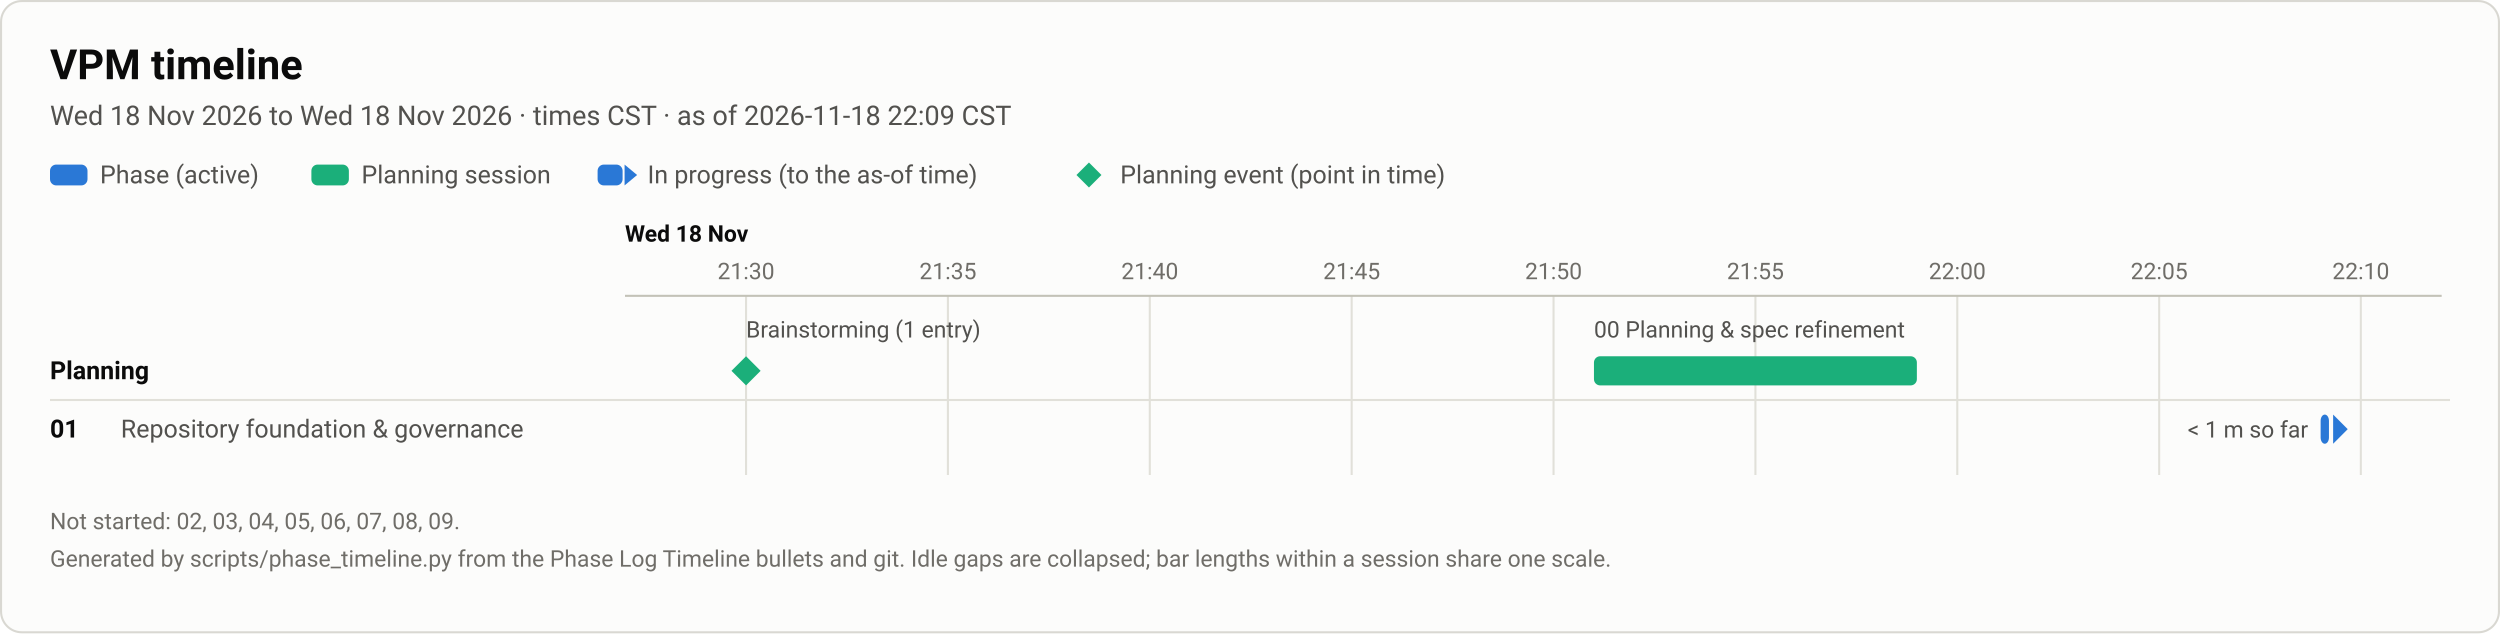
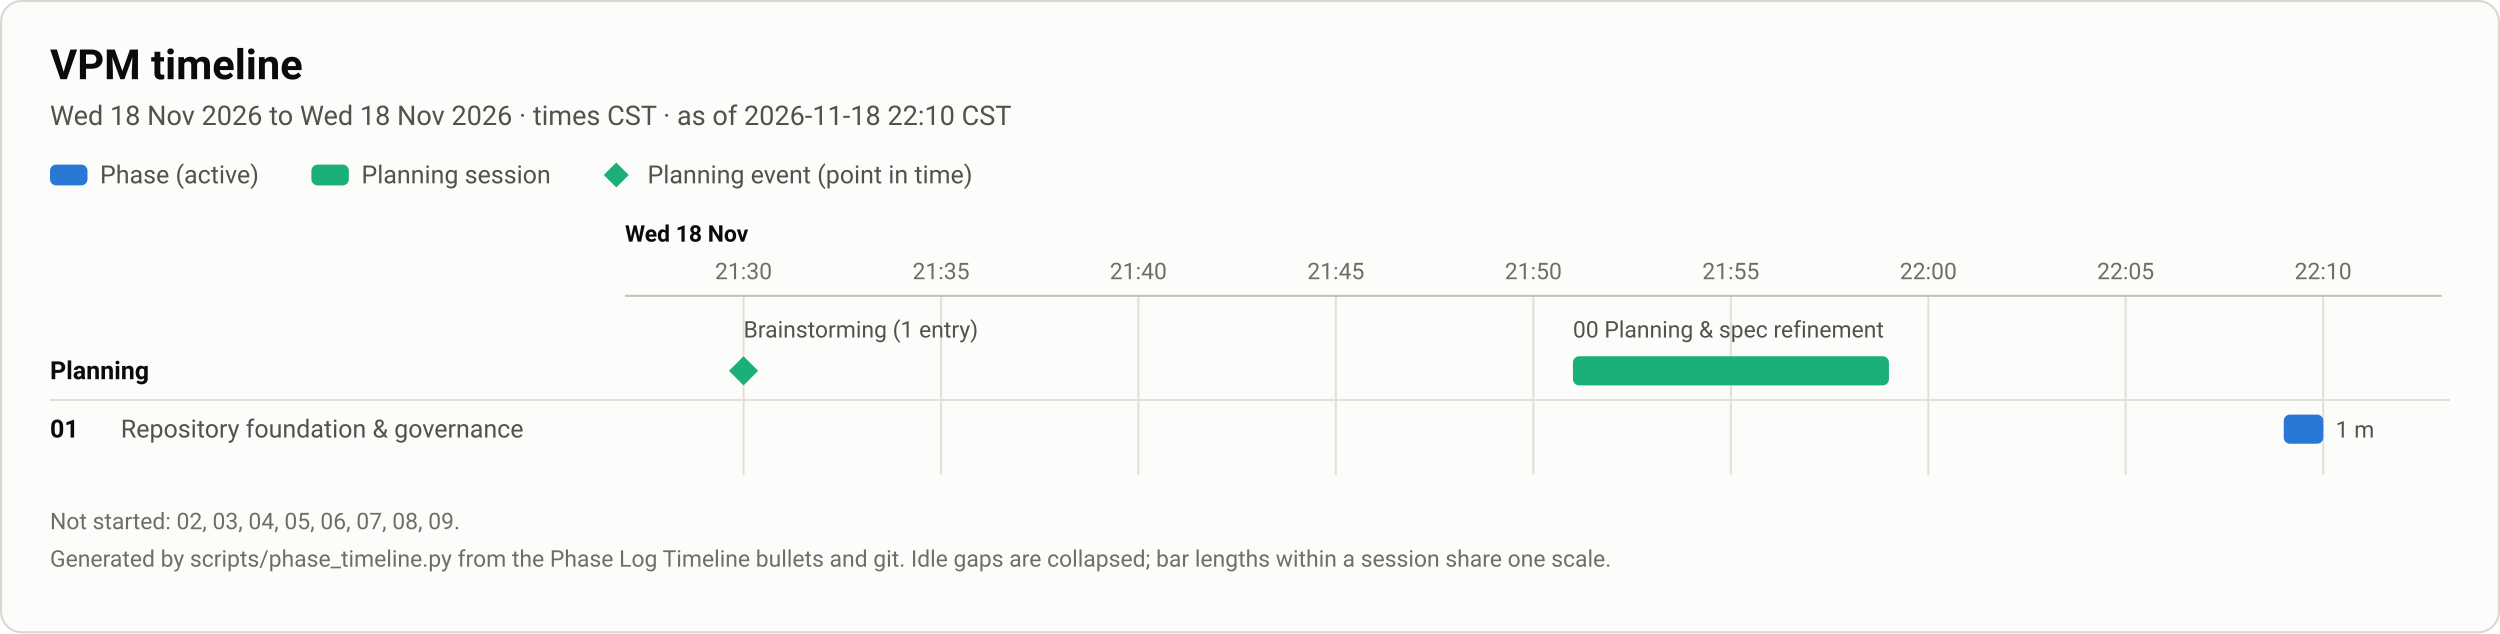
<svg xmlns="http://www.w3.org/2000/svg" width="1200" height="304" viewBox="0 0 1200 304" role="img" aria-labelledby="tl-title tl-desc" font-family="system-ui, -apple-system, &quot;Segoe UI&quot;, Roboto, sans-serif" data-timeline-format="1">
  <style>.card{fill:#fcfcfb;stroke:#d9d8d2}.t1{fill:#0b0b0b}.t2{fill:#52514e}.t3{fill:#6f6d68}.grid{stroke:#e1e0d9}.axis{stroke:#c3c2b7}.brk{fill:#f1f0ec}.brke{stroke:#c3c2b7;fill:none}.ph{fill:#2a78d6}.pl{fill:#1baf7a}.tail{stroke:#2a78d6}.tailpl{stroke:#1baf7a}.hb{fill:#fbe1d6}.hl{stroke:#eb6834}.wo{stroke:#eb6834;fill:none}.ap{stroke:#0b0b0b;fill:none}.sep{stroke:#e1e0d9}text{font-variant-numeric:tabular-nums}@media (prefers-color-scheme: dark){.card{fill:#1a1a19;stroke:#3a3a37}.t1{fill:#f0efec}.t2{fill:#c3c2b7}.t3{fill:#a3a19a}.grid{stroke:#2c2c2a}.axis{stroke:#4a4a46}.brk{fill:#262624}.brke{stroke:#4a4a46;fill:none}.ph{fill:#3987e5}.pl{fill:#199e70}.tail{stroke:#3987e5}.tailpl{stroke:#199e70}.hb{fill:#4a2a1c}.hl{stroke:#d95926}.wo{stroke:#d95926;fill:none}.ap{stroke:#f0efec;fill:none}.sep{stroke:#2c2c2a}}</style>
  <defs>
    <pattern id="tl-hatch" patternUnits="userSpaceOnUse" width="6" height="6" patternTransform="rotate(45)">
      <rect class="hb" width="6" height="6" />
      <line class="hl" x1="1.5" y1="0" x2="1.5" y2="6" stroke-width="2.4" />
    </pattern>
  </defs>
  <rect class="card" x="0.5" y="0.5" width="1199" height="303" rx="10" />
  <text class="t1" x="24" y="38" font-size="20" font-weight="600">VPM timeline</text>
-   <text class="t2" x="24" y="60" font-size="13">Wed 18 Nov 2026 to Wed 18 Nov 2026 · times CST · as of 2026-11-18 22:09 CST</text>
+   <text class="t2" x="24" y="60" font-size="13">Wed 18 Nov 2026 to Wed 18 Nov 2026 · times CST · as of 2026-11-18 22:10 CST</text>
  <rect class="ph" x="24.0" y="79" width="18" height="10" rx="3" />
  <text class="t2" x="48" y="88" font-size="12">Phase (active)</text>
  <rect class="pl" x="149.462" y="79" width="18" height="10" rx="3" />
  <text class="t2" x="173.5" y="88" font-size="12">Planning session</text>
-   <rect class="ph" x="286.848" y="79" width="12" height="10" rx="3" />
-   <path class="ph" d="M299.8 79l6 5l-6 5z" />
-   <text class="t2" x="310.8" y="88" font-size="12">In progress (to the as-of time)</text>
-   <path class="pl" d="M522.7 78l6 6l-6 6l-6-6z" />
-   <text class="t2" x="537.7" y="88" font-size="12">Planning event (point in time)</text>
+   <path class="pl" d="M295.8 78l6 6l-6 6l-6-6z" />
+   <text class="t2" x="310.8" y="88" font-size="12">Planning event (point in time)</text>
  <text class="t1" x="300" y="116" font-size="11" font-weight="600">Wed 18 Nov</text>
-   <line class="grid" x1="358.1" x2="358.1" y1="142" y2="228" stroke-width="1" />
-   <text class="t3" x="358.1" y="134" font-size="11" text-anchor="middle">21:30</text>
-   <line class="grid" x1="455" x2="455" y1="142" y2="228" stroke-width="1" />
-   <text class="t3" x="455" y="134" font-size="11" text-anchor="middle">21:35</text>
-   <line class="grid" x1="551.9" x2="551.9" y1="142" y2="228" stroke-width="1" />
-   <text class="t3" x="551.9" y="134" font-size="11" text-anchor="middle">21:40</text>
-   <line class="grid" x1="648.8" x2="648.8" y1="142" y2="228" stroke-width="1" />
-   <text class="t3" x="648.8" y="134" font-size="11" text-anchor="middle">21:45</text>
-   <line class="grid" x1="745.7" x2="745.7" y1="142" y2="228" stroke-width="1" />
-   <text class="t3" x="745.7" y="134" font-size="11" text-anchor="middle">21:50</text>
-   <line class="grid" x1="842.6" x2="842.6" y1="142" y2="228" stroke-width="1" />
-   <text class="t3" x="842.6" y="134" font-size="11" text-anchor="middle">21:55</text>
-   <line class="grid" x1="939.5" x2="939.5" y1="142" y2="228" stroke-width="1" />
-   <text class="t3" x="939.5" y="134" font-size="11" text-anchor="middle">22:00</text>
-   <line class="grid" x1="1036.4" x2="1036.4" y1="142" y2="228" stroke-width="1" />
-   <text class="t3" x="1036.4" y="134" font-size="11" text-anchor="middle">22:05</text>
-   <line class="grid" x1="1133.2" x2="1133.2" y1="142" y2="228" stroke-width="1" />
-   <text class="t3" x="1133.2" y="134" font-size="11" text-anchor="middle">22:10</text>
+   <line class="grid" x1="356.9" x2="356.9" y1="142" y2="228" stroke-width="1" />
+   <text class="t3" x="356.9" y="134" font-size="11" text-anchor="middle">21:30</text>
+   <line class="grid" x1="451.7" x2="451.7" y1="142" y2="228" stroke-width="1" />
+   <text class="t3" x="451.7" y="134" font-size="11" text-anchor="middle">21:35</text>
+   <line class="grid" x1="546.4" x2="546.4" y1="142" y2="228" stroke-width="1" />
+   <text class="t3" x="546.4" y="134" font-size="11" text-anchor="middle">21:40</text>
+   <line class="grid" x1="641.2" x2="641.2" y1="142" y2="228" stroke-width="1" />
+   <text class="t3" x="641.2" y="134" font-size="11" text-anchor="middle">21:45</text>
+   <line class="grid" x1="736" x2="736" y1="142" y2="228" stroke-width="1" />
+   <text class="t3" x="736" y="134" font-size="11" text-anchor="middle">21:50</text>
+   <line class="grid" x1="830.8" x2="830.8" y1="142" y2="228" stroke-width="1" />
+   <text class="t3" x="830.8" y="134" font-size="11" text-anchor="middle">21:55</text>
+   <line class="grid" x1="925.6" x2="925.6" y1="142" y2="228" stroke-width="1" />
+   <text class="t3" x="925.6" y="134" font-size="11" text-anchor="middle">22:00</text>
+   <line class="grid" x1="1020.3" x2="1020.3" y1="142" y2="228" stroke-width="1" />
+   <text class="t3" x="1020.3" y="134" font-size="11" text-anchor="middle">22:05</text>
+   <line class="grid" x1="1115.1" x2="1115.1" y1="142" y2="228" stroke-width="1" />
+   <text class="t3" x="1115.1" y="134" font-size="11" text-anchor="middle">22:10</text>
  <line class="axis" x1="300" x2="1172" y1="142" y2="142" stroke-width="1" />
  <text class="t1" x="24" y="182" font-size="12" font-weight="600">Planning</text>
  <g id="tl-bs1">
-     <path class="pl" d="M358.1 171l7 7l-7 7l-7-7z" />
+     <path class="pl" d="M356.9 171l7 7l-7 7l-7-7z" />
  </g>
-   <text class="t2" x="358.1" y="162" font-size="11">Brainstorming (1 entry)</text>
+   <text class="t2" x="356.9" y="162" font-size="11">Brainstorming (1 entry)</text>
  <g id="tl-p00">
-     <rect class="pl" x="765.1" y="171" width="155" height="14" rx="3" />
+     <rect class="pl" x="755" y="171" width="151.7" height="14" rx="3" />
  </g>
-   <text class="t2" x="765.1" y="162" font-size="11">00 Planning &amp; spec refinement</text>
+   <text class="t2" x="755" y="162" font-size="11">00 Planning &amp; spec refinement</text>
  <line class="sep" x1="24" x2="1176" y1="192" y2="192" stroke-width="1" />
  <text class="t1" x="24" y="210" font-size="12" font-weight="600">01</text>
  <text class="t2" x="58" y="210" font-size="12">Repository foundation &amp; governance</text>
  <g id="tl-p01">
-     <rect class="ph" x="1113.9" y="199" width="4" height="14" rx="3" />
-     <path class="ph" d="M1119.9 199l7 7l-7 7z" />
+     <rect class="ph" x="1096.2" y="199" width="19" height="14" rx="3" />
  </g>
-   <text class="t2" x="1107.9" y="210" font-size="11" text-anchor="end">&lt; 1 m so far</text>
+   <text class="t2" x="1121.1" y="210" font-size="11">1 m</text>
  <text class="t3" x="24" y="254" font-size="11">Not started: 02, 03, 04, 05, 06, 07, 08, 09.</text>
  <text class="t3" x="24" y="272" font-size="11">Generated by scripts/phase_timeline.py from the Phase Log Timeline bullets and git. Idle gaps are collapsed; bar lengths within a session share one scale.</text>
</svg>
